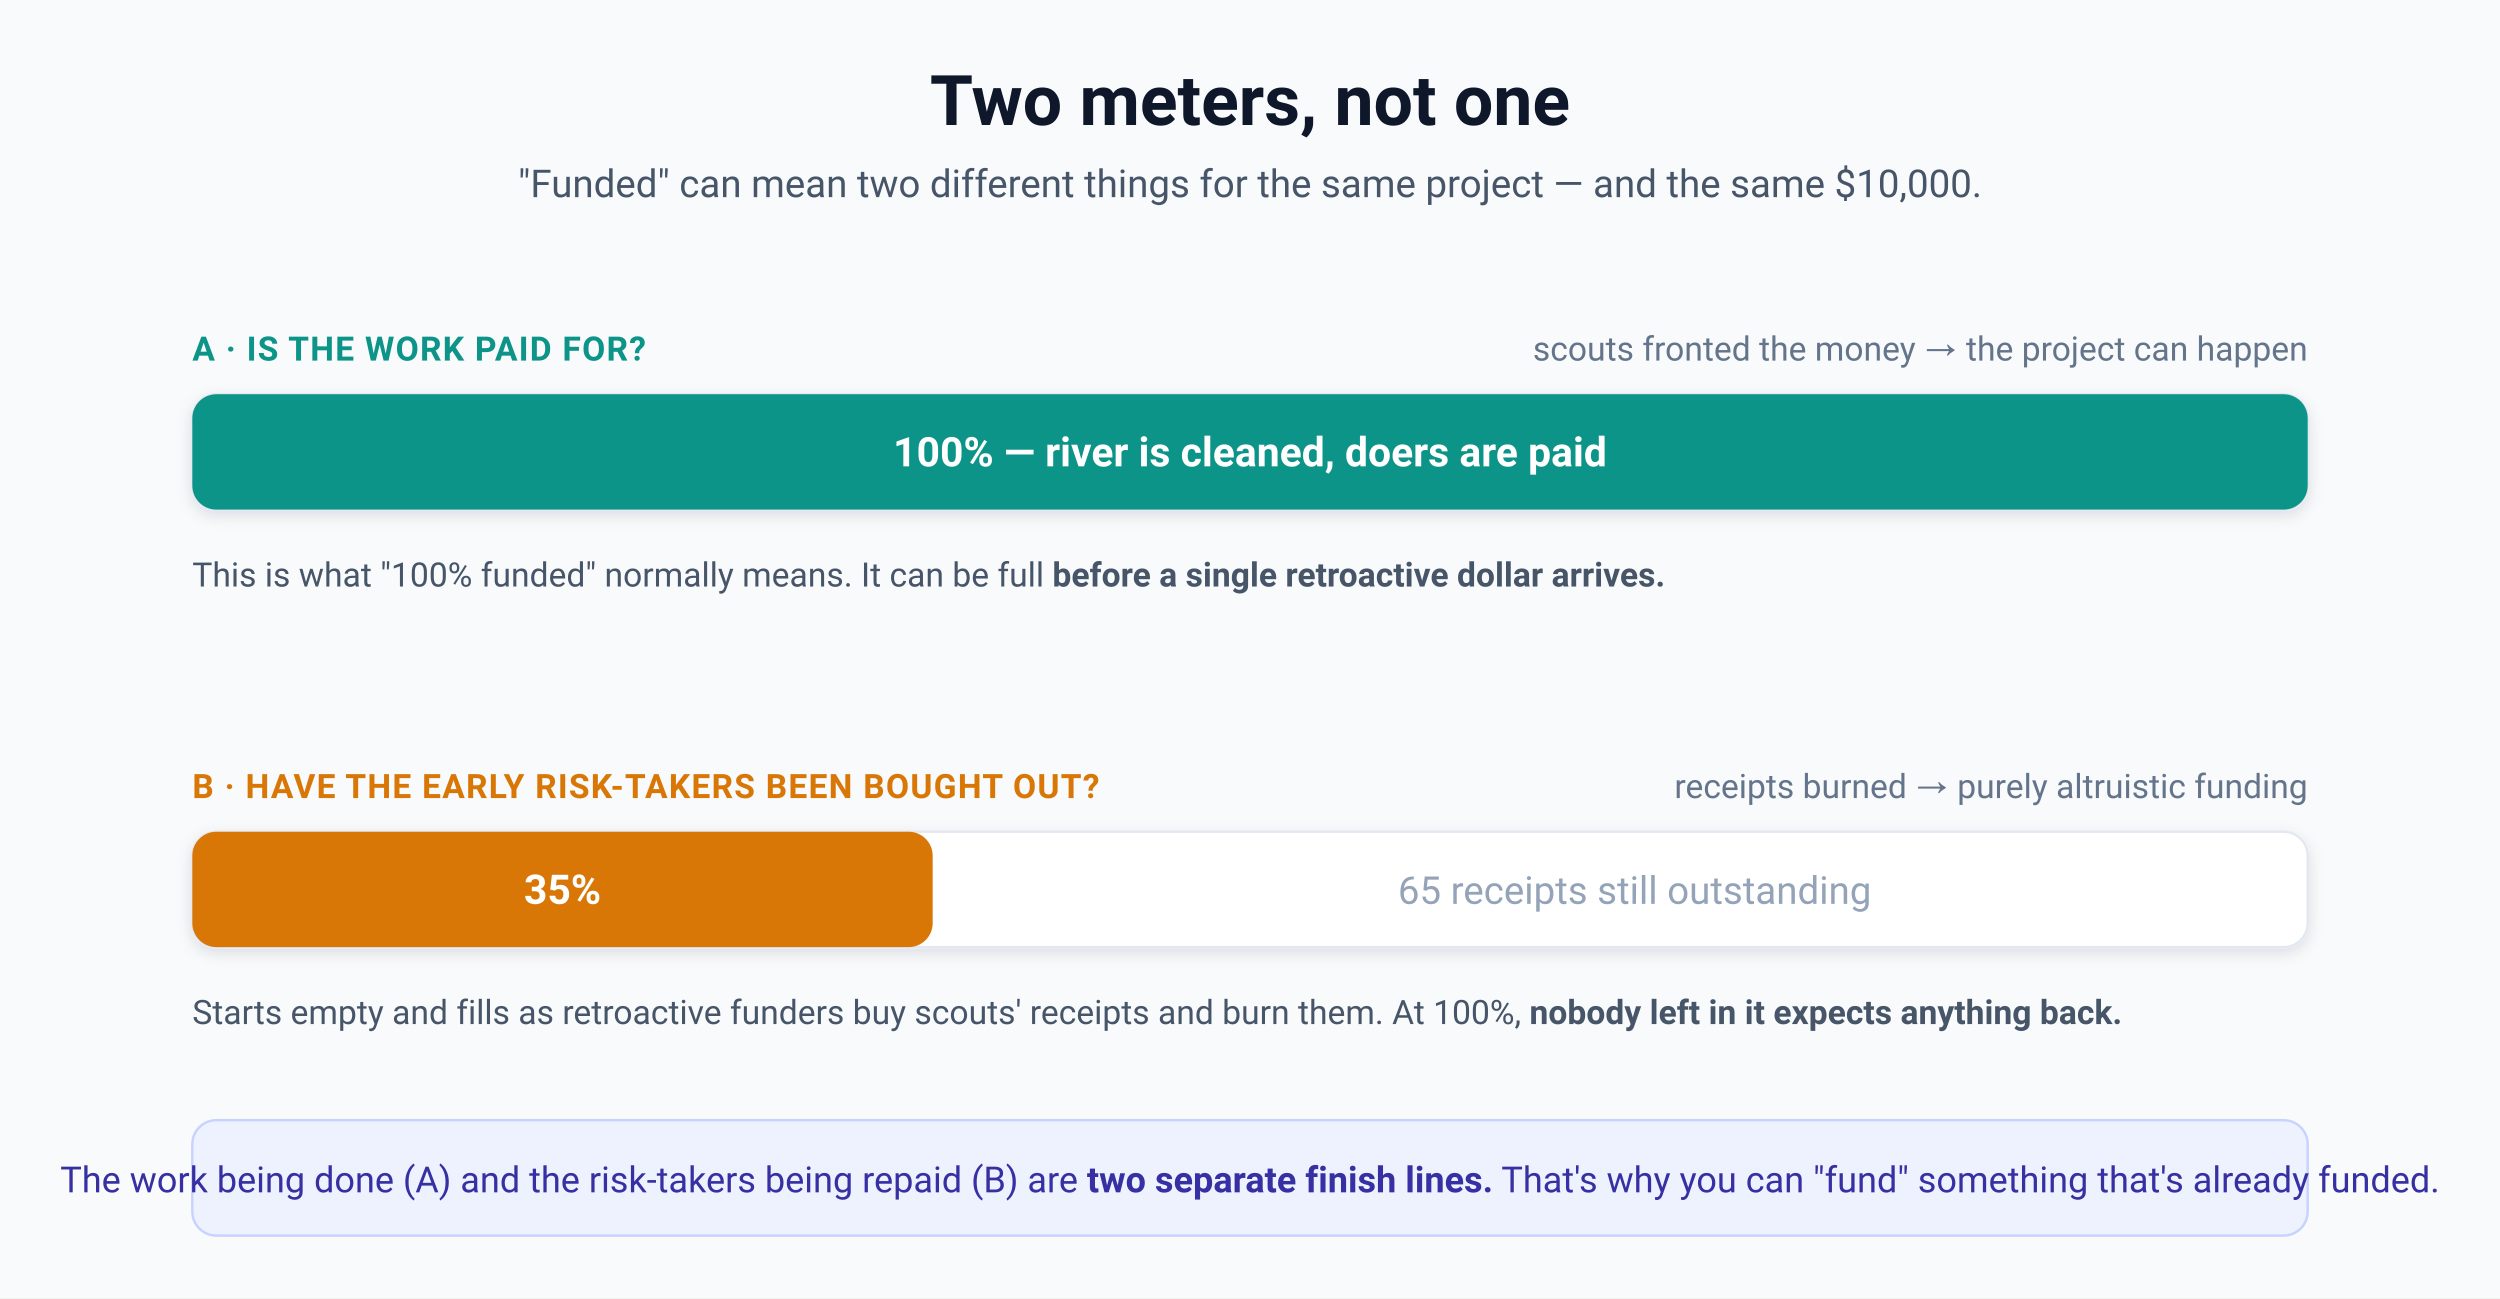
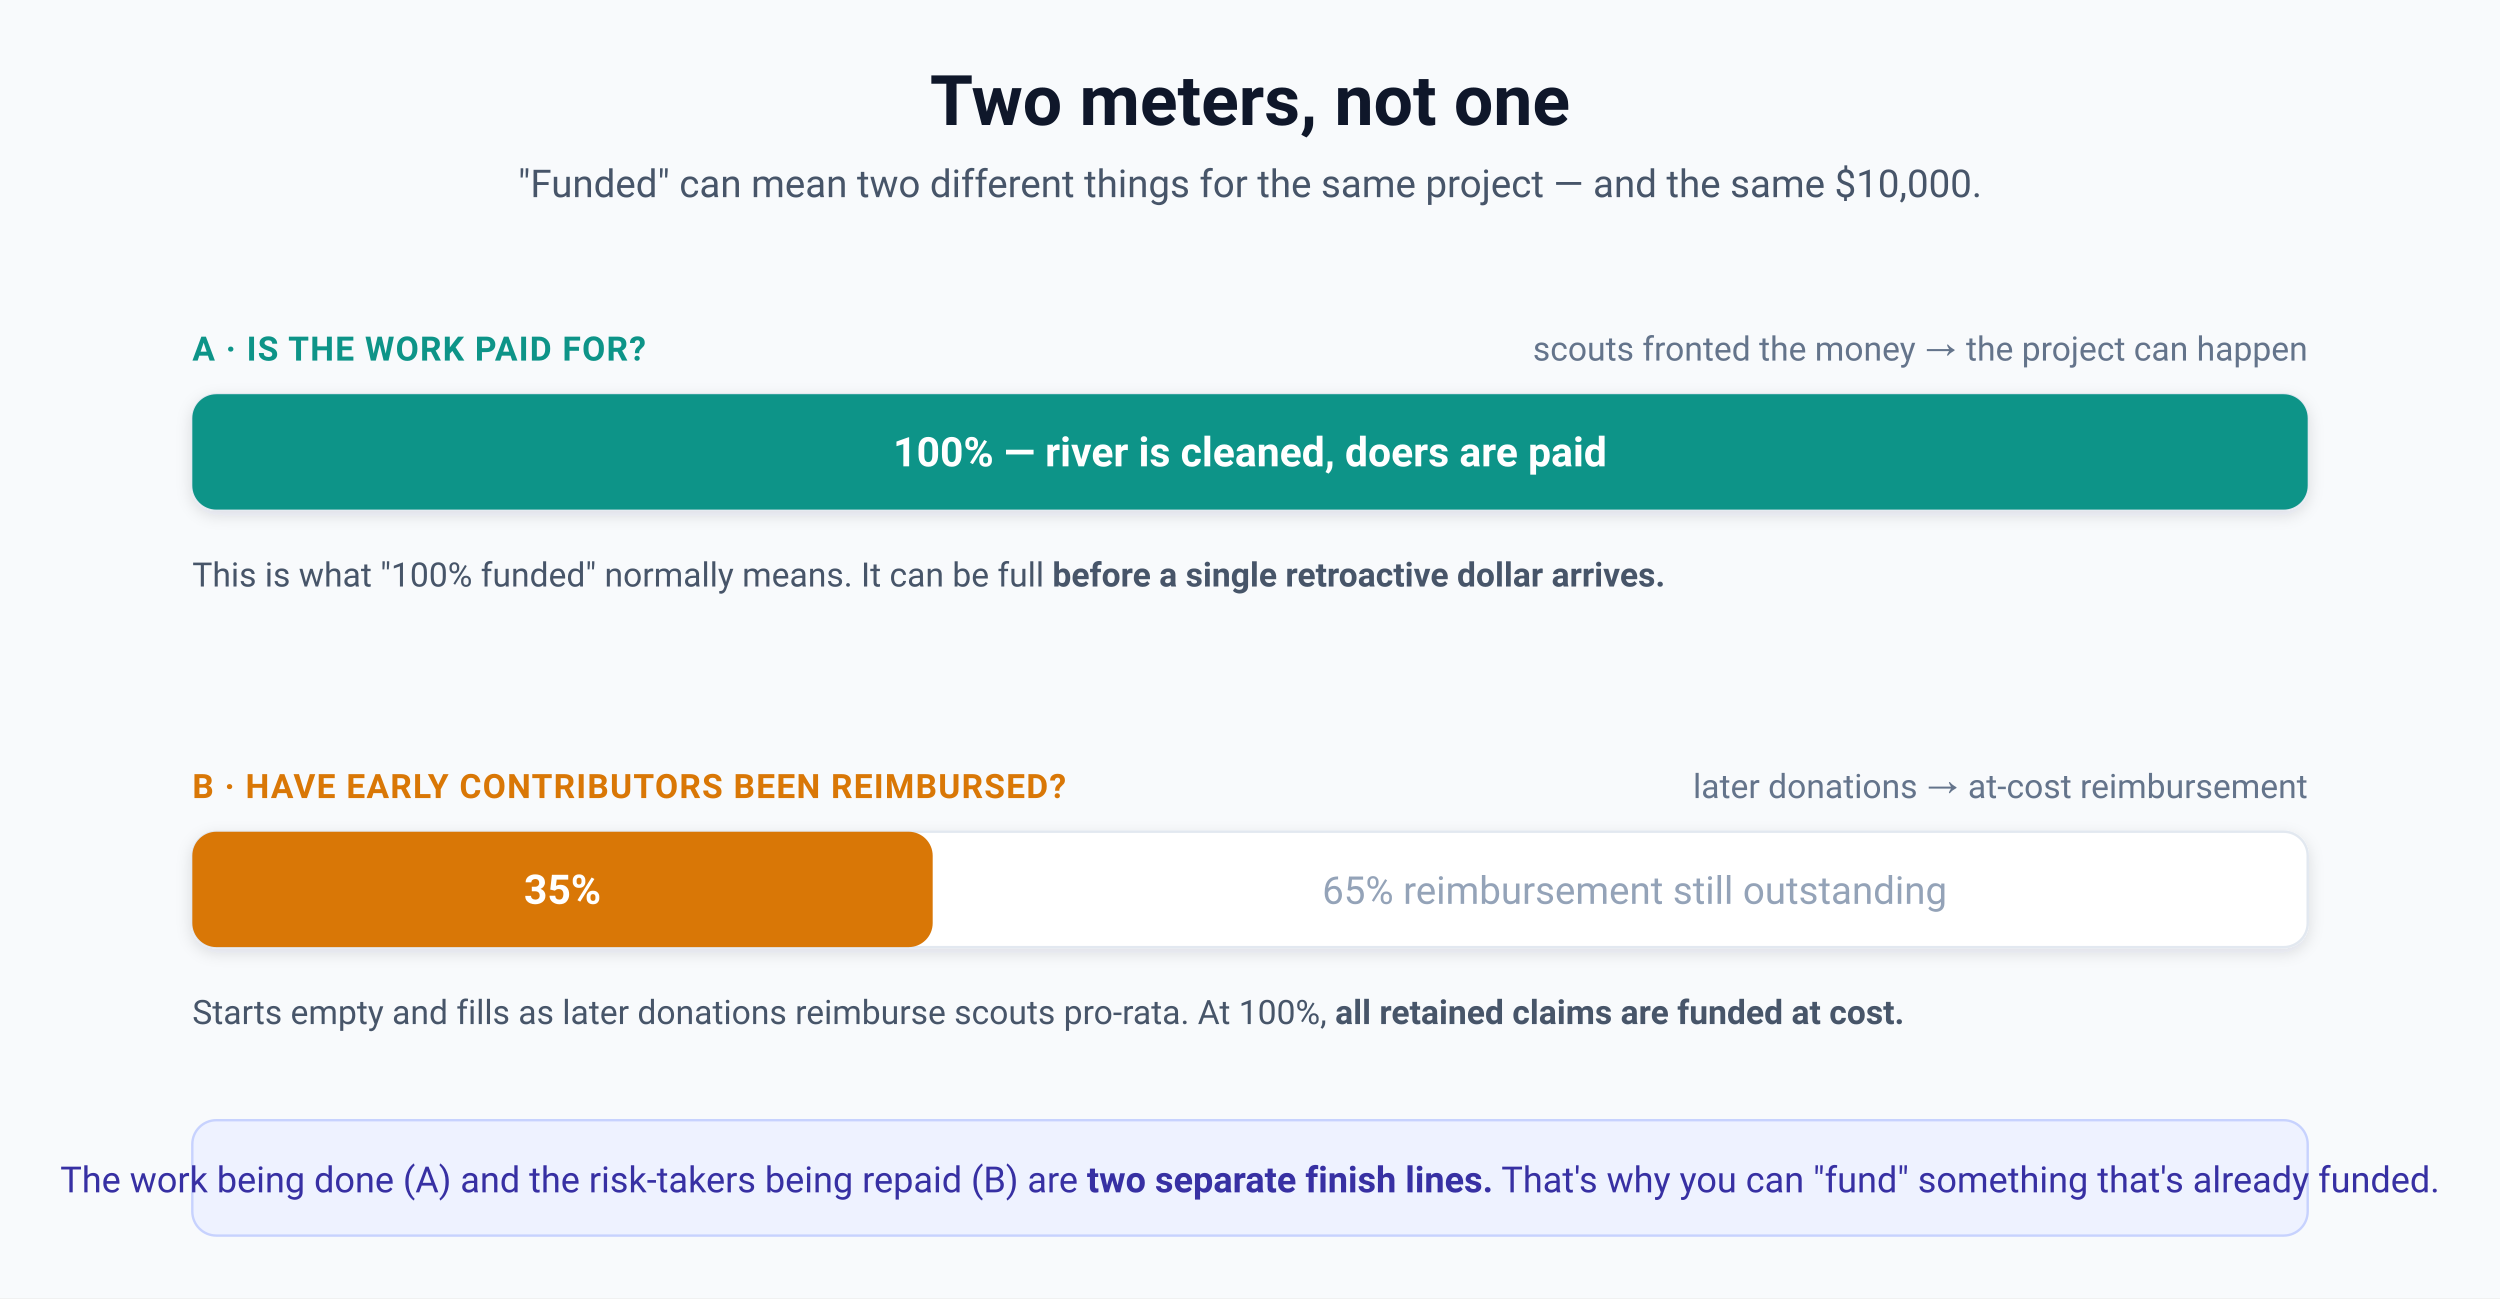
<svg xmlns="http://www.w3.org/2000/svg" viewBox="0 0 1040 540" font-family="-apple-system, BlinkMacSystemFont, 'Segoe UI', Roboto, Helvetica, Arial, sans-serif">
  <defs>
    <filter id="soft" x="-20%" y="-20%" width="140%" height="140%">
      <feDropShadow dx="0" dy="2" stdDeviation="3" flood-color="#0f172a" flood-opacity="0.12" />
    </filter>
  </defs>
  <rect width="1040" height="540" fill="#f8fafc" />
  <text x="520" y="52" text-anchor="middle" font-size="29" font-weight="700" fill="#0f172a">Two meters, not one</text>
  <text x="520" y="82" text-anchor="middle" font-size="16" fill="#475569">"Funded" can mean two different things for the same project — and the same $10,000.</text>
  <text x="80" y="150" font-size="14" font-weight="700" fill="#0d9488" letter-spacing="0.5">A · IS THE WORK PAID FOR?</text>
  <text x="960" y="150" text-anchor="end" font-size="14" fill="#64748b">scouts fronted the money → the project can happen</text>
  <g filter="url(#soft)">
    <rect x="80" y="164" width="880" height="48" rx="10" fill="#ffffff" stroke="#e2e8f0" />
  </g>
  <rect x="80" y="164" width="880" height="48" rx="10" fill="#0d9488" />
  <text x="520" y="194" text-anchor="middle" font-size="17" font-weight="700" fill="#ffffff">100% — river is cleaned, doers are paid</text>
  <text x="80" y="244" font-size="14" fill="#475569">This is what "100% funded" normally means. It can be full <tspan font-weight="700">before a single retroactive dollar arrives.</tspan>
  </text>
-   <text x="80" y="332" font-size="14" font-weight="700" fill="#d97706" letter-spacing="0.5">B · HAVE THE EARLY RISK-TAKERS BEEN BOUGHT OUT?</text>
-   <text x="960" y="332" text-anchor="end" font-size="14" fill="#64748b">receipts burned → purely altruistic funding</text>
+   <text x="80" y="332" font-size="14" font-weight="700" fill="#d97706" letter-spacing="0.5">B · HAVE EARLY CONTRIBUTORS BEEN REIMBURSED?</text>
+   <text x="960" y="332" text-anchor="end" font-size="14" fill="#64748b">later donations → at-cost reimbursement</text>
  <g filter="url(#soft)">
    <rect x="80" y="346" width="880" height="48" rx="10" fill="#ffffff" stroke="#e2e8f0" />
  </g>
  <rect x="80" y="346" width="308" height="48" rx="10" fill="#d97706" />
  <text x="234" y="376" text-anchor="middle" font-size="17" font-weight="700" fill="#ffffff">35%</text>
-   <text x="680" y="376" text-anchor="middle" font-size="16" fill="#94a3b8">65 receipts still outstanding</text>
-   <text x="80" y="426" font-size="14" fill="#475569">Starts empty and fills as retroactive funders buy scouts' receipts and burn them. At 100%, <tspan font-weight="700">nobody left in it expects anything back.</tspan>
+   <text x="680" y="376" text-anchor="middle" font-size="16" fill="#94a3b8">65% reimbursement still outstanding</text>
+   <text x="80" y="426" font-size="14" fill="#475569">Starts empty and fills as later donations reimburse scouts pro-rata. At 100%, <tspan font-weight="700">all retained claims are funded at cost.</tspan>
  </text>
  <rect x="80" y="466" width="880" height="48" rx="10" fill="#eef2ff" stroke="#c7d2fe" />
  <text x="520" y="496" text-anchor="middle" font-size="15" fill="#3730a3">The work being done (A) and the risk-takers being repaid (B) are <tspan font-weight="700">two separate finish lines.</tspan> That's why you can "fund" something that's already funded.</text>
</svg>
